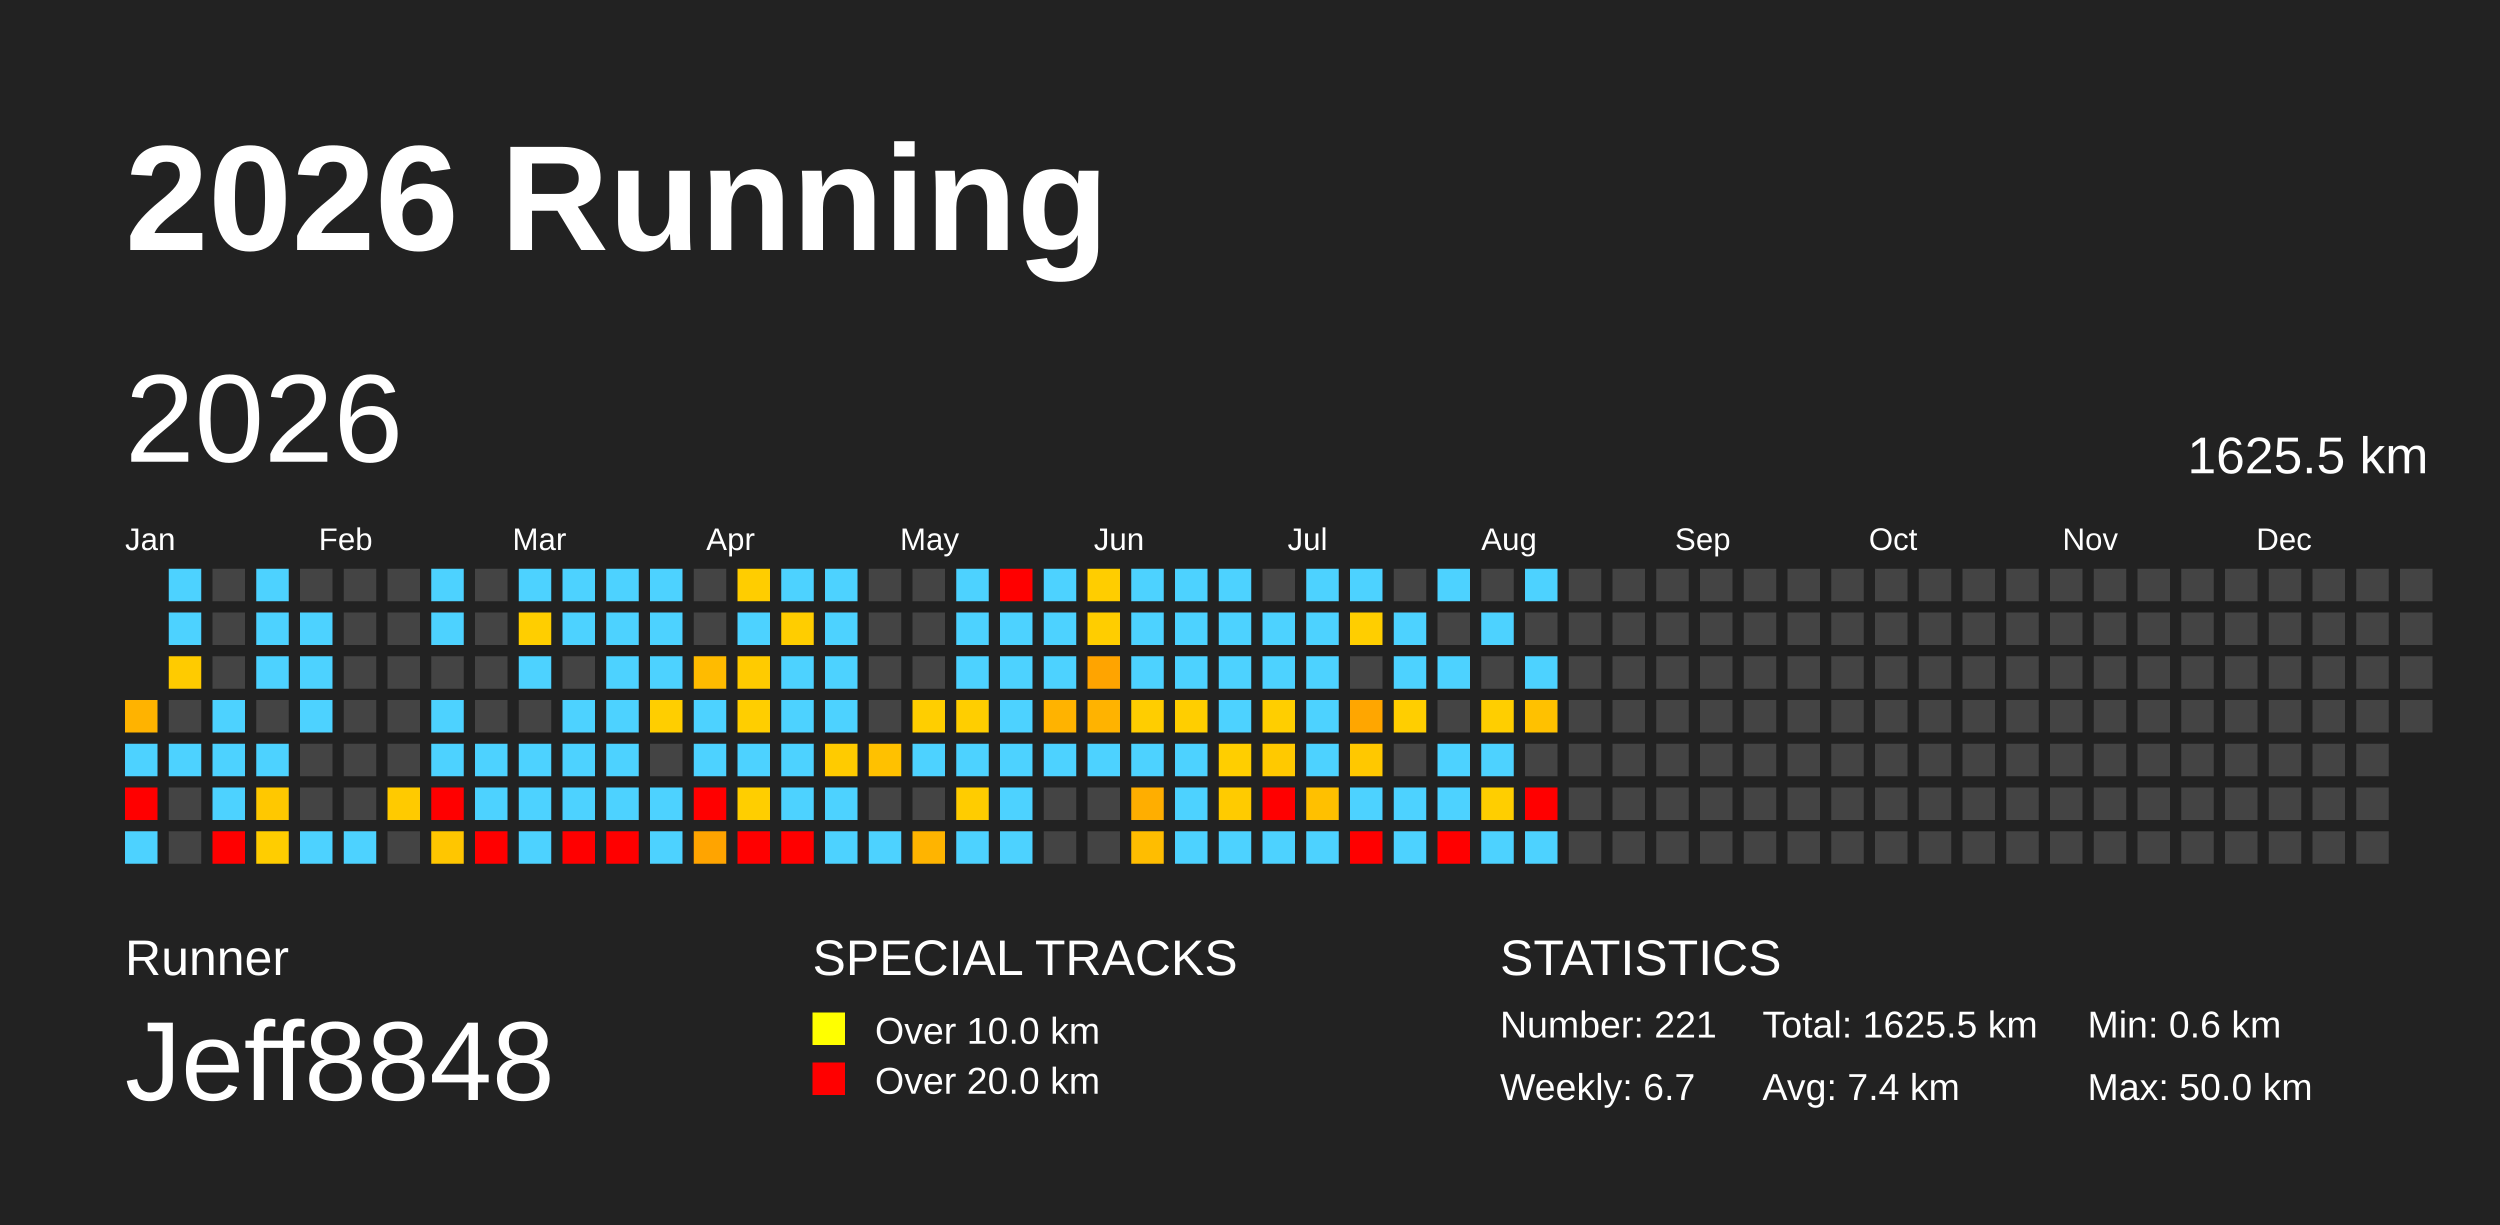
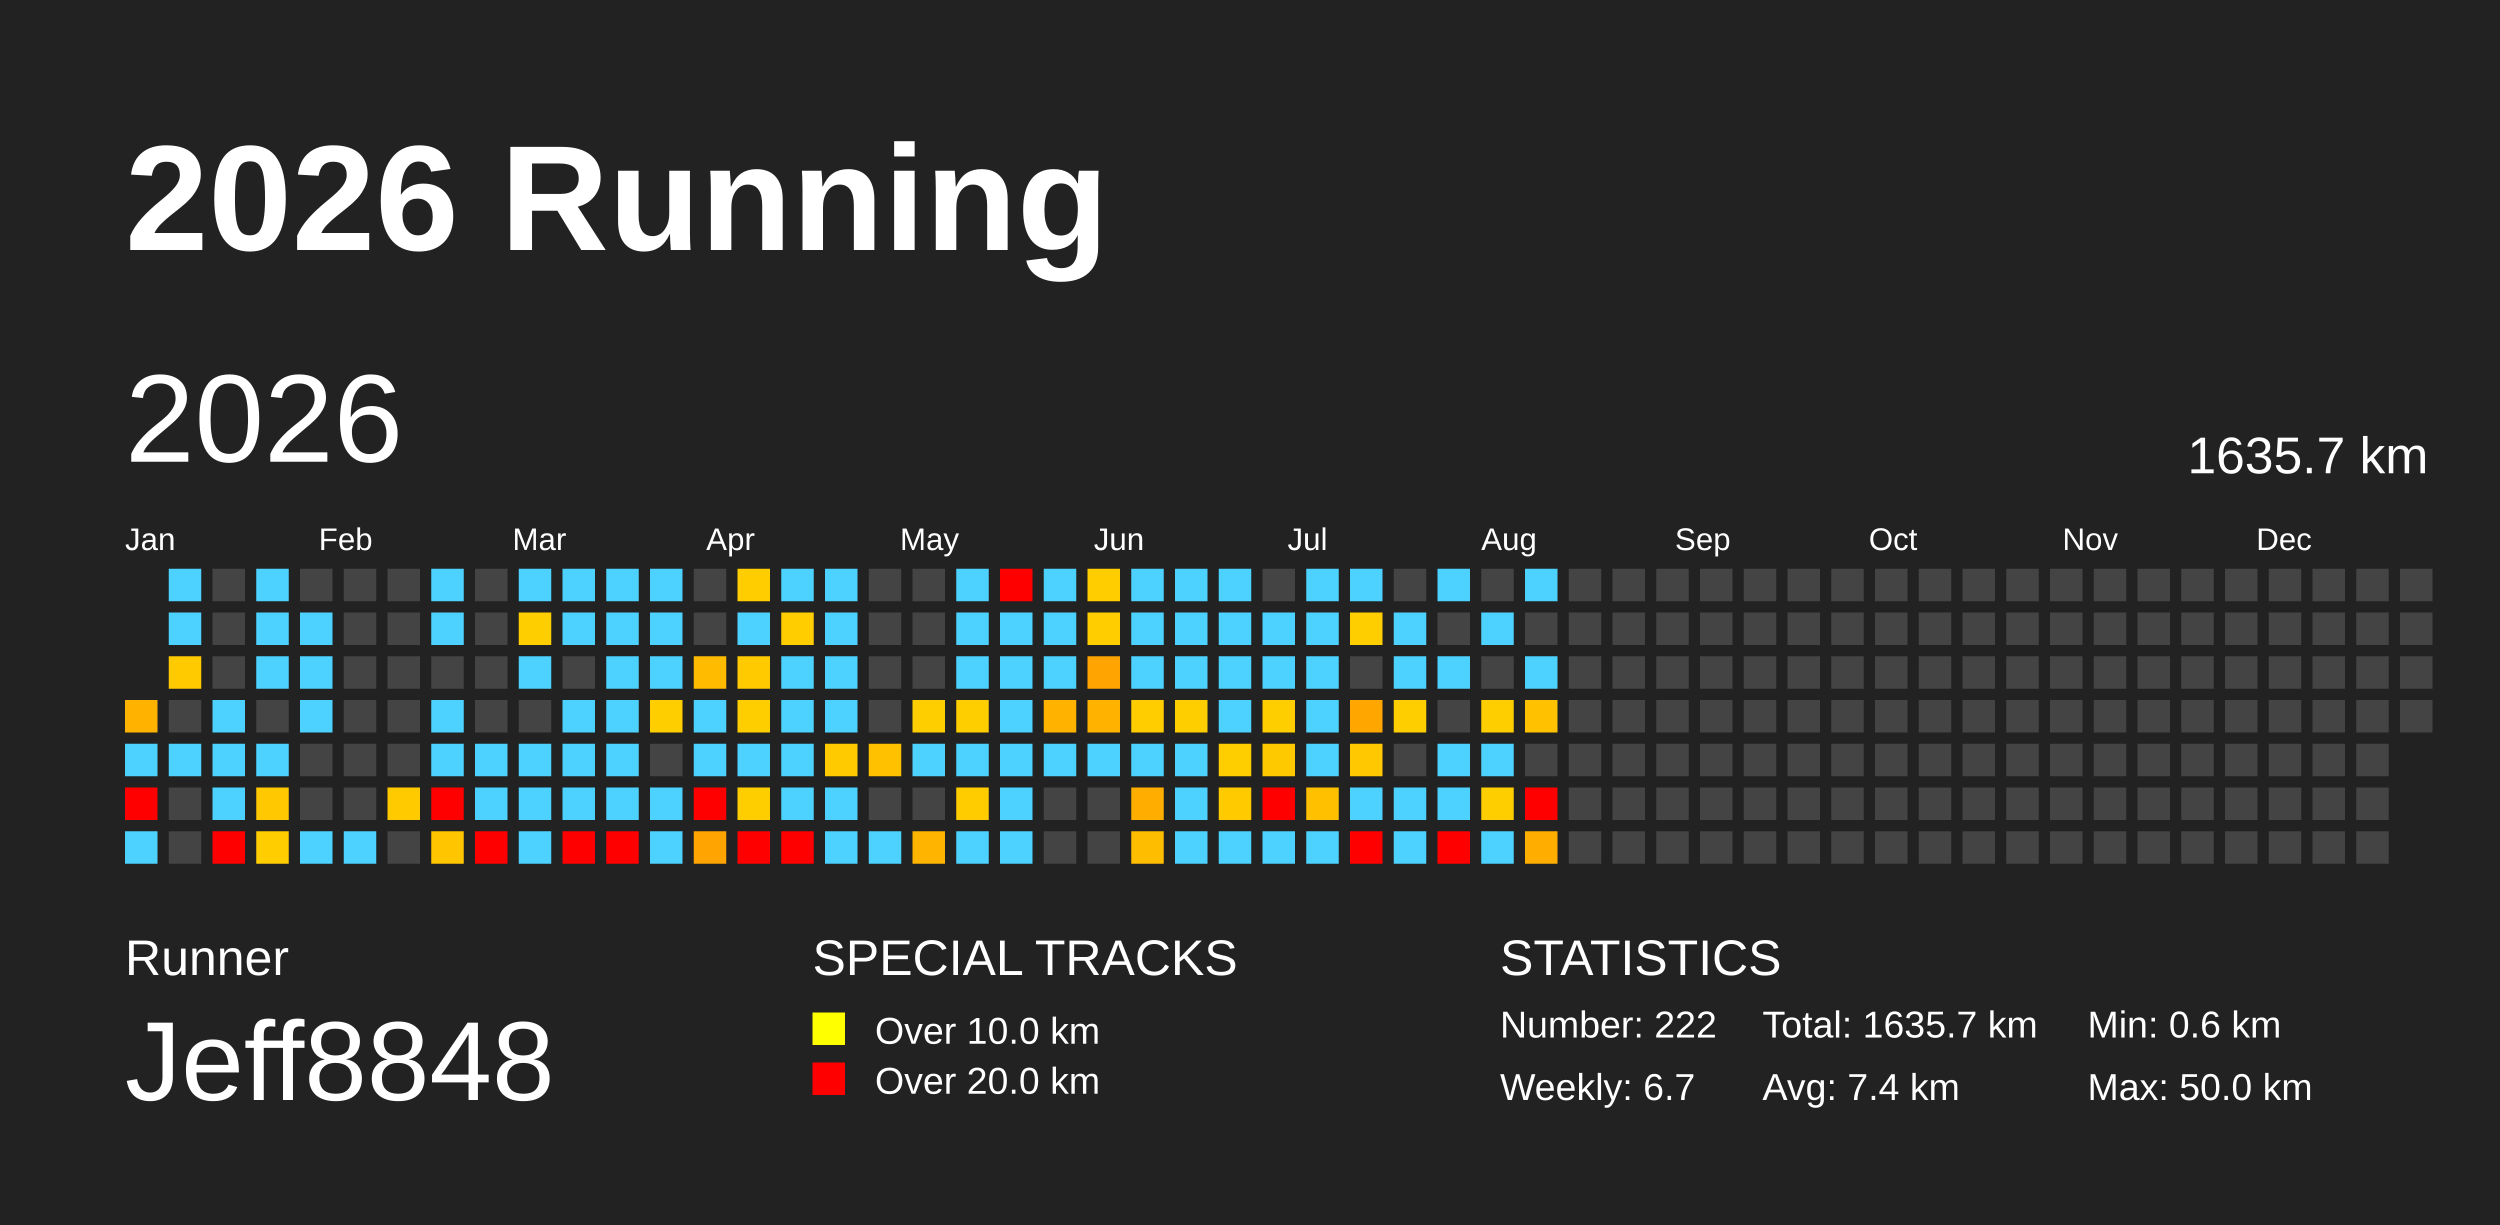
<svg xmlns="http://www.w3.org/2000/svg" baseProfile="full" height="98mm" version="1.1" viewBox="0,0,200,98" width="200mm">
  <defs />
  <rect fill="#222222" height="98" width="200" x="0" y="0" />
  <text fill="#FFFFFF" style="font-size:12px; font-family:Arial; font-weight:bold;" x="10" y="20">2026 Running</text>
  <text fill="#FFFFFF" style="font-size:4px; font-family:Arial" x="10" y="78">Runner</text>
  <text fill="#FFFFFF" style="font-size:9px; font-family:Arial" x="10" y="88">Jeff8848</text>
  <text fill="#FFFFFF" style="font-size:4px; font-family:Arial" x="65" y="78">SPECIAL TRACKS</text>
  <rect fill="yellow" height="2.6" width="2.6" x="65" y="81" />
  <text fill="#FFFFFF" style="font-size:3px; font-family:Arial" x="70" y="83.5">Over 10.0 km</text>
  <rect fill="red" height="2.6" width="2.6" x="65" y="85" />
  <text fill="#FFFFFF" style="font-size:3px; font-family:Arial" x="70" y="87.5">Over 20.0 km</text>
  <text fill="#FFFFFF" style="font-size:4px; font-family:Arial" x="120" y="78">STATISTICS</text>
-   <text fill="#FFFFFF" style="font-size:3px; font-family:Arial" x="120" y="83">Number: 221</text>
+   <text fill="#FFFFFF" style="font-size:3px; font-family:Arial" x="120" y="83">Number: 222</text>
  <text fill="#FFFFFF" style="font-size:3px; font-family:Arial" x="120" y="88">Weekly: 6.7</text>
-   <text fill="#FFFFFF" style="font-size:3px; font-family:Arial" x="141" y="83">Total: 1625.5 km</text>
+   <text fill="#FFFFFF" style="font-size:3px; font-family:Arial" x="141" y="83">Total: 1635.7 km</text>
  <text fill="#FFFFFF" style="font-size:3px; font-family:Arial" x="141" y="88">Avg: 7.4 km</text>
  <text fill="#FFFFFF" style="font-size:3px; font-family:Arial" x="167" y="83">Min: 0.6 km</text>
  <text fill="#FFFFFF" style="font-size:3px; font-family:Arial" x="167" y="88">Max: 50.0 km</text>
  <text dominant-baseline="hanging" fill="#FFFFFF" style="font-size:10.0px; font-family:Arial;" x="10" y="30">2026</text>
-   <text dominant-baseline="hanging" fill="#FFFFFF" style="font-size:4.125px; font-family:Arial;" x="175" y="35">1625.5 km</text>
+   <text dominant-baseline="hanging" fill="#FFFFFF" style="font-size:4.125px; font-family:Arial;" x="175" y="35">1635.7 km</text>
  <text fill="#FFFFFF" style="font-size:2.5px; font-family:Arial" x="10.0" y="44">Jan</text>
  <text fill="#FFFFFF" style="font-size:2.5px; font-family:Arial" x="25.5" y="44">Feb</text>
  <text fill="#FFFFFF" style="font-size:2.5px; font-family:Arial" x="41.0" y="44">Mar</text>
  <text fill="#FFFFFF" style="font-size:2.5px; font-family:Arial" x="56.5" y="44">Apr</text>
  <text fill="#FFFFFF" style="font-size:2.5px; font-family:Arial" x="72.0" y="44">May</text>
  <text fill="#FFFFFF" style="font-size:2.5px; font-family:Arial" x="87.5" y="44">Jun</text>
  <text fill="#FFFFFF" style="font-size:2.5px; font-family:Arial" x="103.0" y="44">Jul</text>
  <text fill="#FFFFFF" style="font-size:2.5px; font-family:Arial" x="118.5" y="44">Aug</text>
  <text fill="#FFFFFF" style="font-size:2.5px; font-family:Arial" x="134.0" y="44">Sep</text>
  <text fill="#FFFFFF" style="font-size:2.5px; font-family:Arial" x="149.5" y="44">Oct</text>
  <text fill="#FFFFFF" style="font-size:2.5px; font-family:Arial" x="165.0" y="44">Nov</text>
  <text fill="#FFFFFF" style="font-size:2.5px; font-family:Arial" x="180.5" y="44">Dec</text>
  <rect fill="#ffb300" height="2.6" width="2.6" x="10.0" y="56.0" />
  <rect fill="#4dd2ff" height="2.6" width="2.6" x="10.0" y="59.5" />
  <rect fill="red" height="2.6" width="2.6" x="10.0" y="63.0" />
  <rect fill="#4dd2ff" height="2.6" width="2.6" x="10.0" y="66.5" />
  <rect fill="#4dd2ff" height="2.6" width="2.6" x="13.5" y="45.5" />
  <rect fill="#4dd2ff" height="2.6" width="2.6" x="13.5" y="49.0" />
  <rect fill="#ffcb00" height="2.6" width="2.6" x="13.5" y="52.5" />
  <rect fill="#444444" height="2.6" width="2.6" x="13.5" y="56.0" />
  <rect fill="#4dd2ff" height="2.6" width="2.6" x="13.5" y="59.5" />
  <rect fill="#444444" height="2.6" width="2.6" x="13.5" y="63.0" />
  <rect fill="#444444" height="2.6" width="2.6" x="13.5" y="66.5" />
  <rect fill="#444444" height="2.6" width="2.6" x="17.0" y="45.5" />
  <rect fill="#444444" height="2.6" width="2.6" x="17.0" y="49.0" />
  <rect fill="#444444" height="2.6" width="2.6" x="17.0" y="52.5" />
  <rect fill="#4dd2ff" height="2.6" width="2.6" x="17.0" y="56.0" />
  <rect fill="#4dd2ff" height="2.6" width="2.6" x="17.0" y="59.5" />
  <rect fill="#4dd2ff" height="2.6" width="2.6" x="17.0" y="63.0" />
  <rect fill="red" height="2.6" width="2.6" x="17.0" y="66.5" />
  <rect fill="#4dd2ff" height="2.6" width="2.6" x="20.5" y="45.5" />
  <rect fill="#4dd2ff" height="2.6" width="2.6" x="20.5" y="49.0" />
  <rect fill="#4dd2ff" height="2.6" width="2.6" x="20.5" y="52.5" />
  <rect fill="#444444" height="2.6" width="2.6" x="20.5" y="56.0" />
  <rect fill="#4dd2ff" height="2.6" width="2.6" x="20.5" y="59.5" />
  <rect fill="#ffc800" height="2.6" width="2.6" x="20.5" y="63.0" />
  <rect fill="#ffcd00" height="2.6" width="2.6" x="20.5" y="66.5" />
  <rect fill="#444444" height="2.6" width="2.6" x="24.0" y="45.5" />
  <rect fill="#4dd2ff" height="2.6" width="2.6" x="24.0" y="49.0" />
  <rect fill="#4dd2ff" height="2.6" width="2.6" x="24.0" y="52.5" />
  <rect fill="#4dd2ff" height="2.6" width="2.6" x="24.0" y="56.0" />
  <rect fill="#444444" height="2.6" width="2.6" x="24.0" y="59.5" />
  <rect fill="#444444" height="2.6" width="2.6" x="24.0" y="63.0" />
  <rect fill="#4dd2ff" height="2.6" width="2.6" x="24.0" y="66.5" />
  <rect fill="#444444" height="2.6" width="2.6" x="27.5" y="45.5" />
  <rect fill="#444444" height="2.6" width="2.6" x="27.5" y="49.0" />
  <rect fill="#444444" height="2.6" width="2.6" x="27.5" y="52.5" />
  <rect fill="#444444" height="2.6" width="2.6" x="27.5" y="56.0" />
  <rect fill="#444444" height="2.6" width="2.6" x="27.5" y="59.5" />
  <rect fill="#444444" height="2.6" width="2.6" x="27.5" y="63.0" />
  <rect fill="#4dd2ff" height="2.6" width="2.6" x="27.5" y="66.5" />
  <rect fill="#444444" height="2.6" width="2.6" x="31.0" y="45.5" />
  <rect fill="#444444" height="2.6" width="2.6" x="31.0" y="49.0" />
  <rect fill="#444444" height="2.6" width="2.6" x="31.0" y="52.5" />
  <rect fill="#444444" height="2.6" width="2.6" x="31.0" y="56.0" />
  <rect fill="#444444" height="2.6" width="2.6" x="31.0" y="59.5" />
  <rect fill="#ffca00" height="2.6" width="2.6" x="31.0" y="63.0" />
  <rect fill="#444444" height="2.6" width="2.6" x="31.0" y="66.5" />
  <rect fill="#4dd2ff" height="2.6" width="2.6" x="34.5" y="45.5" />
  <rect fill="#4dd2ff" height="2.6" width="2.6" x="34.5" y="49.0" />
  <rect fill="#444444" height="2.6" width="2.6" x="34.5" y="52.5" />
  <rect fill="#4dd2ff" height="2.6" width="2.6" x="34.5" y="56.0" />
  <rect fill="#4dd2ff" height="2.6" width="2.6" x="34.5" y="59.5" />
  <rect fill="red" height="2.6" width="2.6" x="34.5" y="63.0" />
  <rect fill="#ffc600" height="2.6" width="2.6" x="34.5" y="66.5" />
  <rect fill="#444444" height="2.6" width="2.6" x="38.0" y="45.5" />
  <rect fill="#444444" height="2.6" width="2.6" x="38.0" y="49.0" />
  <rect fill="#444444" height="2.6" width="2.6" x="38.0" y="52.5" />
  <rect fill="#444444" height="2.6" width="2.6" x="38.0" y="56.0" />
  <rect fill="#4dd2ff" height="2.6" width="2.6" x="38.0" y="59.5" />
  <rect fill="#4dd2ff" height="2.6" width="2.6" x="38.0" y="63.0" />
  <rect fill="red" height="2.6" width="2.6" x="38.0" y="66.5" />
  <rect fill="#4dd2ff" height="2.6" width="2.6" x="41.5" y="45.5" />
  <rect fill="#ffce00" height="2.6" width="2.6" x="41.5" y="49.0" />
  <rect fill="#4dd2ff" height="2.6" width="2.6" x="41.5" y="52.5" />
  <rect fill="#444444" height="2.6" width="2.6" x="41.5" y="56.0" />
  <rect fill="#4dd2ff" height="2.6" width="2.6" x="41.5" y="59.5" />
  <rect fill="#4dd2ff" height="2.6" width="2.6" x="41.5" y="63.0" />
  <rect fill="#4dd2ff" height="2.6" width="2.6" x="41.5" y="66.5" />
  <rect fill="#4dd2ff" height="2.6" width="2.6" x="45.0" y="45.5" />
  <rect fill="#4dd2ff" height="2.6" width="2.6" x="45.0" y="49.0" />
  <rect fill="#444444" height="2.6" width="2.6" x="45.0" y="52.5" />
  <rect fill="#4dd2ff" height="2.6" width="2.6" x="45.0" y="56.0" />
  <rect fill="#4dd2ff" height="2.6" width="2.6" x="45.0" y="59.5" />
  <rect fill="#4dd2ff" height="2.6" width="2.6" x="45.0" y="63.0" />
  <rect fill="red" height="2.6" width="2.6" x="45.0" y="66.5" />
  <rect fill="#4dd2ff" height="2.6" width="2.6" x="48.5" y="45.5" />
  <rect fill="#4dd2ff" height="2.6" width="2.6" x="48.5" y="49.0" />
  <rect fill="#4dd2ff" height="2.6" width="2.6" x="48.5" y="52.5" />
  <rect fill="#4dd2ff" height="2.6" width="2.6" x="48.5" y="56.0" />
  <rect fill="#4dd2ff" height="2.6" width="2.6" x="48.5" y="59.5" />
  <rect fill="#4dd2ff" height="2.6" width="2.6" x="48.5" y="63.0" />
  <rect fill="red" height="2.6" width="2.6" x="48.5" y="66.5" />
  <rect fill="#4dd2ff" height="2.6" width="2.6" x="52.0" y="45.5" />
  <rect fill="#4dd2ff" height="2.6" width="2.6" x="52.0" y="49.0" />
  <rect fill="#4dd2ff" height="2.6" width="2.6" x="52.0" y="52.5" />
  <rect fill="#ffce00" height="2.6" width="2.6" x="52.0" y="56.0" />
  <rect fill="#444444" height="2.6" width="2.6" x="52.0" y="59.5" />
  <rect fill="#4dd2ff" height="2.6" width="2.6" x="52.0" y="63.0" />
  <rect fill="#4dd2ff" height="2.6" width="2.6" x="52.0" y="66.5" />
  <rect fill="#444444" height="2.6" width="2.6" x="55.5" y="45.5" />
  <rect fill="#444444" height="2.6" width="2.6" x="55.5" y="49.0" />
  <rect fill="#ffbb00" height="2.6" width="2.6" x="55.5" y="52.5" />
  <rect fill="#4dd2ff" height="2.6" width="2.6" x="55.5" y="56.0" />
  <rect fill="#4dd2ff" height="2.6" width="2.6" x="55.5" y="59.5" />
  <rect fill="red" height="2.6" width="2.6" x="55.5" y="63.0" />
  <rect fill="#ffa400" height="2.6" width="2.6" x="55.5" y="66.5" />
  <rect fill="#ffcd00" height="2.6" width="2.6" x="59.0" y="45.5" />
  <rect fill="#4dd2ff" height="2.6" width="2.6" x="59.0" y="49.0" />
  <rect fill="#ffcb00" height="2.6" width="2.6" x="59.0" y="52.5" />
  <rect fill="#ffce00" height="2.6" width="2.6" x="59.0" y="56.0" />
  <rect fill="#4dd2ff" height="2.6" width="2.6" x="59.0" y="59.5" />
  <rect fill="#ffce00" height="2.6" width="2.6" x="59.0" y="63.0" />
  <rect fill="red" height="2.6" width="2.6" x="59.0" y="66.5" />
  <rect fill="#4dd2ff" height="2.6" width="2.6" x="62.5" y="45.5" />
  <rect fill="#ffcd00" height="2.6" width="2.6" x="62.5" y="49.0" />
  <rect fill="#4dd2ff" height="2.6" width="2.6" x="62.5" y="52.5" />
  <rect fill="#4dd2ff" height="2.6" width="2.6" x="62.5" y="56.0" />
  <rect fill="#4dd2ff" height="2.6" width="2.6" x="62.5" y="59.5" />
  <rect fill="#4dd2ff" height="2.6" width="2.6" x="62.5" y="63.0" />
  <rect fill="red" height="2.6" width="2.6" x="62.5" y="66.5" />
  <rect fill="#4dd2ff" height="2.6" width="2.6" x="66.0" y="45.5" />
  <rect fill="#4dd2ff" height="2.6" width="2.6" x="66.0" y="49.0" />
  <rect fill="#4dd2ff" height="2.6" width="2.6" x="66.0" y="52.5" />
  <rect fill="#4dd2ff" height="2.6" width="2.6" x="66.0" y="56.0" />
  <rect fill="#ffcb00" height="2.6" width="2.6" x="66.0" y="59.5" />
  <rect fill="#4dd2ff" height="2.6" width="2.6" x="66.0" y="63.0" />
  <rect fill="#4dd2ff" height="2.6" width="2.6" x="66.0" y="66.5" />
  <rect fill="#444444" height="2.6" width="2.6" x="69.5" y="45.5" />
  <rect fill="#444444" height="2.6" width="2.6" x="69.5" y="49.0" />
  <rect fill="#444444" height="2.6" width="2.6" x="69.5" y="52.5" />
  <rect fill="#444444" height="2.6" width="2.6" x="69.5" y="56.0" />
  <rect fill="#ffc100" height="2.6" width="2.6" x="69.5" y="59.5" />
  <rect fill="#444444" height="2.6" width="2.6" x="69.5" y="63.0" />
  <rect fill="#4dd2ff" height="2.6" width="2.6" x="69.5" y="66.5" />
  <rect fill="#444444" height="2.6" width="2.6" x="73.0" y="45.5" />
  <rect fill="#444444" height="2.6" width="2.6" x="73.0" y="49.0" />
  <rect fill="#444444" height="2.6" width="2.6" x="73.0" y="52.5" />
  <rect fill="#ffce00" height="2.6" width="2.6" x="73.0" y="56.0" />
  <rect fill="#4dd2ff" height="2.6" width="2.6" x="73.0" y="59.5" />
  <rect fill="#444444" height="2.6" width="2.6" x="73.0" y="63.0" />
  <rect fill="#ffb400" height="2.6" width="2.6" x="73.0" y="66.5" />
  <rect fill="#4dd2ff" height="2.6" width="2.6" x="76.5" y="45.5" />
  <rect fill="#4dd2ff" height="2.6" width="2.6" x="76.5" y="49.0" />
  <rect fill="#4dd2ff" height="2.6" width="2.6" x="76.5" y="52.5" />
  <rect fill="#ffce00" height="2.6" width="2.6" x="76.5" y="56.0" />
  <rect fill="#4dd2ff" height="2.6" width="2.6" x="76.5" y="59.5" />
  <rect fill="#ffcc00" height="2.6" width="2.6" x="76.5" y="63.0" />
  <rect fill="#4dd2ff" height="2.6" width="2.6" x="76.5" y="66.5" />
  <rect fill="red" height="2.6" width="2.6" x="80.0" y="45.5" />
  <rect fill="#4dd2ff" height="2.6" width="2.6" x="80.0" y="49.0" />
  <rect fill="#4dd2ff" height="2.6" width="2.6" x="80.0" y="52.5" />
  <rect fill="#4dd2ff" height="2.6" width="2.6" x="80.0" y="56.0" />
  <rect fill="#4dd2ff" height="2.6" width="2.6" x="80.0" y="59.5" />
  <rect fill="#4dd2ff" height="2.6" width="2.6" x="80.0" y="63.0" />
  <rect fill="#4dd2ff" height="2.6" width="2.6" x="80.0" y="66.5" />
  <rect fill="#4dd2ff" height="2.6" width="2.6" x="83.5" y="45.5" />
  <rect fill="#4dd2ff" height="2.6" width="2.6" x="83.5" y="49.0" />
  <rect fill="#4dd2ff" height="2.6" width="2.6" x="83.5" y="52.5" />
  <rect fill="#ffb300" height="2.6" width="2.6" x="83.5" y="56.0" />
  <rect fill="#4dd2ff" height="2.6" width="2.6" x="83.5" y="59.5" />
  <rect fill="#444444" height="2.6" width="2.6" x="83.5" y="63.0" />
  <rect fill="#444444" height="2.6" width="2.6" x="83.5" y="66.5" />
  <rect fill="#ffcd00" height="2.6" width="2.6" x="87.0" y="45.5" />
  <rect fill="#ffcd00" height="2.6" width="2.6" x="87.0" y="49.0" />
  <rect fill="#ffa400" height="2.6" width="2.6" x="87.0" y="52.5" />
  <rect fill="#ffb300" height="2.6" width="2.6" x="87.0" y="56.0" />
  <rect fill="#4dd2ff" height="2.6" width="2.6" x="87.0" y="59.5" />
  <rect fill="#444444" height="2.6" width="2.6" x="87.0" y="63.0" />
  <rect fill="#444444" height="2.6" width="2.6" x="87.0" y="66.5" />
  <rect fill="#4dd2ff" height="2.6" width="2.6" x="90.5" y="45.5" />
  <rect fill="#4dd2ff" height="2.6" width="2.6" x="90.5" y="49.0" />
  <rect fill="#4dd2ff" height="2.6" width="2.6" x="90.5" y="52.5" />
  <rect fill="#ffcd00" height="2.6" width="2.6" x="90.5" y="56.0" />
  <rect fill="#4dd2ff" height="2.6" width="2.6" x="90.5" y="59.5" />
  <rect fill="#ffae00" height="2.6" width="2.6" x="90.5" y="63.0" />
  <rect fill="#ffbd00" height="2.6" width="2.6" x="90.5" y="66.5" />
  <rect fill="#4dd2ff" height="2.6" width="2.6" x="94.0" y="45.5" />
  <rect fill="#4dd2ff" height="2.6" width="2.6" x="94.0" y="49.0" />
  <rect fill="#4dd2ff" height="2.6" width="2.6" x="94.0" y="52.5" />
  <rect fill="#ffce00" height="2.6" width="2.6" x="94.0" y="56.0" />
  <rect fill="#4dd2ff" height="2.6" width="2.6" x="94.0" y="59.5" />
  <rect fill="#4dd2ff" height="2.6" width="2.6" x="94.0" y="63.0" />
  <rect fill="#4dd2ff" height="2.6" width="2.6" x="94.0" y="66.5" />
  <rect fill="#4dd2ff" height="2.6" width="2.6" x="97.5" y="45.5" />
  <rect fill="#4dd2ff" height="2.6" width="2.6" x="97.5" y="49.0" />
  <rect fill="#4dd2ff" height="2.6" width="2.6" x="97.5" y="52.5" />
  <rect fill="#4dd2ff" height="2.6" width="2.6" x="97.5" y="56.0" />
  <rect fill="#ffce00" height="2.6" width="2.6" x="97.5" y="59.5" />
  <rect fill="#ffcb00" height="2.6" width="2.6" x="97.5" y="63.0" />
  <rect fill="#4dd2ff" height="2.6" width="2.6" x="97.5" y="66.5" />
  <rect fill="#444444" height="2.6" width="2.6" x="101.0" y="45.5" />
  <rect fill="#4dd2ff" height="2.6" width="2.6" x="101.0" y="49.0" />
  <rect fill="#4dd2ff" height="2.6" width="2.6" x="101.0" y="52.5" />
  <rect fill="#ffce00" height="2.6" width="2.6" x="101.0" y="56.0" />
  <rect fill="#ffc900" height="2.6" width="2.6" x="101.0" y="59.5" />
  <rect fill="red" height="2.6" width="2.6" x="101.0" y="63.0" />
  <rect fill="#4dd2ff" height="2.6" width="2.6" x="101.0" y="66.5" />
  <rect fill="#4dd2ff" height="2.6" width="2.6" x="104.5" y="45.5" />
  <rect fill="#4dd2ff" height="2.6" width="2.6" x="104.5" y="49.0" />
  <rect fill="#4dd2ff" height="2.6" width="2.6" x="104.5" y="52.5" />
  <rect fill="#4dd2ff" height="2.6" width="2.6" x="104.5" y="56.0" />
  <rect fill="#4dd2ff" height="2.6" width="2.6" x="104.5" y="59.5" />
  <rect fill="#ffc000" height="2.6" width="2.6" x="104.5" y="63.0" />
  <rect fill="#4dd2ff" height="2.6" width="2.6" x="104.5" y="66.5" />
  <rect fill="#4dd2ff" height="2.6" width="2.6" x="108.0" y="45.5" />
  <rect fill="#ffce00" height="2.6" width="2.6" x="108.0" y="49.0" />
  <rect fill="#444444" height="2.6" width="2.6" x="108.0" y="52.5" />
  <rect fill="#ffa600" height="2.6" width="2.6" x="108.0" y="56.0" />
  <rect fill="#ffc800" height="2.6" width="2.6" x="108.0" y="59.5" />
  <rect fill="#4dd2ff" height="2.6" width="2.6" x="108.0" y="63.0" />
  <rect fill="red" height="2.6" width="2.6" x="108.0" y="66.5" />
  <rect fill="#444444" height="2.6" width="2.6" x="111.5" y="45.5" />
  <rect fill="#4dd2ff" height="2.6" width="2.6" x="111.5" y="49.0" />
  <rect fill="#4dd2ff" height="2.6" width="2.6" x="111.5" y="52.5" />
  <rect fill="#ffce00" height="2.6" width="2.6" x="111.5" y="56.0" />
  <rect fill="#444444" height="2.6" width="2.6" x="111.5" y="59.5" />
  <rect fill="#4dd2ff" height="2.6" width="2.6" x="111.5" y="63.0" />
  <rect fill="#4dd2ff" height="2.6" width="2.6" x="111.5" y="66.5" />
  <rect fill="#4dd2ff" height="2.6" width="2.6" x="115.0" y="45.5" />
  <rect fill="#444444" height="2.6" width="2.6" x="115.0" y="49.0" />
  <rect fill="#4dd2ff" height="2.6" width="2.6" x="115.0" y="52.5" />
  <rect fill="#444444" height="2.6" width="2.6" x="115.0" y="56.0" />
  <rect fill="#4dd2ff" height="2.6" width="2.6" x="115.0" y="59.5" />
  <rect fill="#4dd2ff" height="2.6" width="2.6" x="115.0" y="63.0" />
  <rect fill="red" height="2.6" width="2.6" x="115.0" y="66.5" />
  <rect fill="#444444" height="2.6" width="2.6" x="118.5" y="45.5" />
  <rect fill="#4dd2ff" height="2.6" width="2.6" x="118.5" y="49.0" />
  <rect fill="#444444" height="2.6" width="2.6" x="118.5" y="52.5" />
  <rect fill="#ffce00" height="2.6" width="2.6" x="118.5" y="56.0" />
  <rect fill="#4dd2ff" height="2.6" width="2.6" x="118.5" y="59.5" />
  <rect fill="#ffce00" height="2.6" width="2.6" x="118.5" y="63.0" />
  <rect fill="#4dd2ff" height="2.6" width="2.6" x="118.5" y="66.5" />
  <rect fill="#4dd2ff" height="2.6" width="2.6" x="122.0" y="45.5" />
  <rect fill="#444444" height="2.6" width="2.6" x="122.0" y="49.0" />
  <rect fill="#4dd2ff" height="2.6" width="2.6" x="122.0" y="52.5" />
  <rect fill="#ffc100" height="2.6" width="2.6" x="122.0" y="56.0" />
  <rect fill="#444444" height="2.6" width="2.6" x="122.0" y="59.5" />
  <rect fill="red" height="2.6" width="2.6" x="122.0" y="63.0" />
-   <rect fill="#4dd2ff" height="2.6" width="2.6" x="122.0" y="66.5" />
+   <rect fill="#ffae00" height="2.6" width="2.6" x="122.0" y="66.5" />
  <rect fill="#444444" height="2.6" width="2.6" x="125.5" y="45.5" />
  <rect fill="#444444" height="2.6" width="2.6" x="125.5" y="49.0" />
  <rect fill="#444444" height="2.6" width="2.6" x="125.5" y="52.5" />
  <rect fill="#444444" height="2.6" width="2.6" x="125.5" y="56.0" />
  <rect fill="#444444" height="2.6" width="2.6" x="125.5" y="59.5" />
  <rect fill="#444444" height="2.6" width="2.6" x="125.5" y="63.0" />
  <rect fill="#444444" height="2.6" width="2.6" x="125.5" y="66.5" />
  <rect fill="#444444" height="2.6" width="2.6" x="129.0" y="45.5" />
  <rect fill="#444444" height="2.6" width="2.6" x="129.0" y="49.0" />
  <rect fill="#444444" height="2.6" width="2.6" x="129.0" y="52.5" />
  <rect fill="#444444" height="2.6" width="2.6" x="129.0" y="56.0" />
  <rect fill="#444444" height="2.6" width="2.6" x="129.0" y="59.5" />
  <rect fill="#444444" height="2.6" width="2.6" x="129.0" y="63.0" />
  <rect fill="#444444" height="2.6" width="2.6" x="129.0" y="66.5" />
  <rect fill="#444444" height="2.6" width="2.6" x="132.5" y="45.5" />
  <rect fill="#444444" height="2.6" width="2.6" x="132.5" y="49.0" />
  <rect fill="#444444" height="2.6" width="2.6" x="132.5" y="52.5" />
  <rect fill="#444444" height="2.6" width="2.6" x="132.5" y="56.0" />
  <rect fill="#444444" height="2.6" width="2.6" x="132.5" y="59.5" />
  <rect fill="#444444" height="2.6" width="2.6" x="132.5" y="63.0" />
  <rect fill="#444444" height="2.6" width="2.6" x="132.5" y="66.5" />
  <rect fill="#444444" height="2.6" width="2.6" x="136.0" y="45.5" />
  <rect fill="#444444" height="2.6" width="2.6" x="136.0" y="49.0" />
  <rect fill="#444444" height="2.6" width="2.6" x="136.0" y="52.5" />
  <rect fill="#444444" height="2.6" width="2.6" x="136.0" y="56.0" />
  <rect fill="#444444" height="2.6" width="2.6" x="136.0" y="59.5" />
  <rect fill="#444444" height="2.6" width="2.6" x="136.0" y="63.0" />
  <rect fill="#444444" height="2.6" width="2.6" x="136.0" y="66.5" />
  <rect fill="#444444" height="2.6" width="2.6" x="139.5" y="45.5" />
  <rect fill="#444444" height="2.6" width="2.6" x="139.5" y="49.0" />
  <rect fill="#444444" height="2.6" width="2.6" x="139.5" y="52.5" />
  <rect fill="#444444" height="2.6" width="2.6" x="139.5" y="56.0" />
  <rect fill="#444444" height="2.6" width="2.6" x="139.5" y="59.5" />
  <rect fill="#444444" height="2.6" width="2.6" x="139.5" y="63.0" />
  <rect fill="#444444" height="2.6" width="2.6" x="139.5" y="66.5" />
  <rect fill="#444444" height="2.6" width="2.6" x="143.0" y="45.5" />
  <rect fill="#444444" height="2.6" width="2.6" x="143.0" y="49.0" />
  <rect fill="#444444" height="2.6" width="2.6" x="143.0" y="52.5" />
  <rect fill="#444444" height="2.6" width="2.6" x="143.0" y="56.0" />
  <rect fill="#444444" height="2.6" width="2.6" x="143.0" y="59.5" />
  <rect fill="#444444" height="2.6" width="2.6" x="143.0" y="63.0" />
  <rect fill="#444444" height="2.6" width="2.6" x="143.0" y="66.5" />
  <rect fill="#444444" height="2.6" width="2.6" x="146.5" y="45.5" />
  <rect fill="#444444" height="2.6" width="2.6" x="146.5" y="49.0" />
  <rect fill="#444444" height="2.6" width="2.6" x="146.5" y="52.5" />
  <rect fill="#444444" height="2.6" width="2.6" x="146.5" y="56.0" />
  <rect fill="#444444" height="2.6" width="2.6" x="146.5" y="59.5" />
  <rect fill="#444444" height="2.6" width="2.6" x="146.5" y="63.0" />
  <rect fill="#444444" height="2.6" width="2.6" x="146.5" y="66.5" />
  <rect fill="#444444" height="2.6" width="2.6" x="150.0" y="45.5" />
  <rect fill="#444444" height="2.6" width="2.6" x="150.0" y="49.0" />
  <rect fill="#444444" height="2.6" width="2.6" x="150.0" y="52.5" />
  <rect fill="#444444" height="2.6" width="2.6" x="150.0" y="56.0" />
  <rect fill="#444444" height="2.6" width="2.6" x="150.0" y="59.5" />
  <rect fill="#444444" height="2.6" width="2.6" x="150.0" y="63.0" />
  <rect fill="#444444" height="2.6" width="2.6" x="150.0" y="66.5" />
  <rect fill="#444444" height="2.6" width="2.6" x="153.5" y="45.5" />
  <rect fill="#444444" height="2.6" width="2.6" x="153.5" y="49.0" />
  <rect fill="#444444" height="2.6" width="2.6" x="153.5" y="52.5" />
  <rect fill="#444444" height="2.6" width="2.6" x="153.5" y="56.0" />
  <rect fill="#444444" height="2.6" width="2.6" x="153.5" y="59.5" />
  <rect fill="#444444" height="2.6" width="2.6" x="153.5" y="63.0" />
  <rect fill="#444444" height="2.6" width="2.6" x="153.5" y="66.5" />
  <rect fill="#444444" height="2.6" width="2.6" x="157.0" y="45.5" />
  <rect fill="#444444" height="2.6" width="2.6" x="157.0" y="49.0" />
  <rect fill="#444444" height="2.6" width="2.6" x="157.0" y="52.5" />
  <rect fill="#444444" height="2.6" width="2.6" x="157.0" y="56.0" />
  <rect fill="#444444" height="2.6" width="2.6" x="157.0" y="59.5" />
  <rect fill="#444444" height="2.6" width="2.6" x="157.0" y="63.0" />
  <rect fill="#444444" height="2.6" width="2.6" x="157.0" y="66.5" />
  <rect fill="#444444" height="2.6" width="2.6" x="160.5" y="45.5" />
  <rect fill="#444444" height="2.6" width="2.6" x="160.5" y="49.0" />
  <rect fill="#444444" height="2.6" width="2.6" x="160.5" y="52.5" />
  <rect fill="#444444" height="2.6" width="2.6" x="160.5" y="56.0" />
  <rect fill="#444444" height="2.6" width="2.6" x="160.5" y="59.5" />
  <rect fill="#444444" height="2.6" width="2.6" x="160.5" y="63.0" />
  <rect fill="#444444" height="2.6" width="2.6" x="160.5" y="66.5" />
  <rect fill="#444444" height="2.6" width="2.6" x="164.0" y="45.5" />
  <rect fill="#444444" height="2.6" width="2.6" x="164.0" y="49.0" />
  <rect fill="#444444" height="2.6" width="2.6" x="164.0" y="52.5" />
  <rect fill="#444444" height="2.6" width="2.6" x="164.0" y="56.0" />
  <rect fill="#444444" height="2.6" width="2.6" x="164.0" y="59.5" />
  <rect fill="#444444" height="2.6" width="2.6" x="164.0" y="63.0" />
  <rect fill="#444444" height="2.6" width="2.6" x="164.0" y="66.5" />
  <rect fill="#444444" height="2.6" width="2.6" x="167.5" y="45.5" />
  <rect fill="#444444" height="2.6" width="2.6" x="167.5" y="49.0" />
  <rect fill="#444444" height="2.6" width="2.6" x="167.5" y="52.5" />
  <rect fill="#444444" height="2.6" width="2.6" x="167.5" y="56.0" />
  <rect fill="#444444" height="2.6" width="2.6" x="167.5" y="59.5" />
  <rect fill="#444444" height="2.6" width="2.6" x="167.5" y="63.0" />
  <rect fill="#444444" height="2.6" width="2.6" x="167.5" y="66.5" />
  <rect fill="#444444" height="2.6" width="2.6" x="171.0" y="45.5" />
  <rect fill="#444444" height="2.6" width="2.6" x="171.0" y="49.0" />
  <rect fill="#444444" height="2.6" width="2.6" x="171.0" y="52.5" />
  <rect fill="#444444" height="2.6" width="2.6" x="171.0" y="56.0" />
  <rect fill="#444444" height="2.6" width="2.6" x="171.0" y="59.5" />
  <rect fill="#444444" height="2.6" width="2.6" x="171.0" y="63.0" />
  <rect fill="#444444" height="2.6" width="2.6" x="171.0" y="66.5" />
  <rect fill="#444444" height="2.6" width="2.6" x="174.5" y="45.5" />
  <rect fill="#444444" height="2.6" width="2.6" x="174.5" y="49.0" />
  <rect fill="#444444" height="2.6" width="2.6" x="174.5" y="52.5" />
  <rect fill="#444444" height="2.6" width="2.6" x="174.5" y="56.0" />
  <rect fill="#444444" height="2.6" width="2.6" x="174.5" y="59.5" />
  <rect fill="#444444" height="2.6" width="2.6" x="174.5" y="63.0" />
  <rect fill="#444444" height="2.6" width="2.6" x="174.5" y="66.5" />
  <rect fill="#444444" height="2.6" width="2.6" x="178.0" y="45.5" />
  <rect fill="#444444" height="2.6" width="2.6" x="178.0" y="49.0" />
  <rect fill="#444444" height="2.6" width="2.6" x="178.0" y="52.5" />
  <rect fill="#444444" height="2.6" width="2.6" x="178.0" y="56.0" />
  <rect fill="#444444" height="2.6" width="2.6" x="178.0" y="59.5" />
  <rect fill="#444444" height="2.6" width="2.6" x="178.0" y="63.0" />
  <rect fill="#444444" height="2.6" width="2.6" x="178.0" y="66.5" />
  <rect fill="#444444" height="2.6" width="2.6" x="181.5" y="45.5" />
  <rect fill="#444444" height="2.6" width="2.6" x="181.5" y="49.0" />
  <rect fill="#444444" height="2.6" width="2.6" x="181.5" y="52.5" />
  <rect fill="#444444" height="2.6" width="2.6" x="181.5" y="56.0" />
  <rect fill="#444444" height="2.6" width="2.6" x="181.5" y="59.5" />
  <rect fill="#444444" height="2.6" width="2.6" x="181.5" y="63.0" />
  <rect fill="#444444" height="2.6" width="2.6" x="181.5" y="66.5" />
  <rect fill="#444444" height="2.6" width="2.6" x="185.0" y="45.5" />
  <rect fill="#444444" height="2.6" width="2.6" x="185.0" y="49.0" />
  <rect fill="#444444" height="2.6" width="2.6" x="185.0" y="52.5" />
  <rect fill="#444444" height="2.6" width="2.6" x="185.0" y="56.0" />
  <rect fill="#444444" height="2.6" width="2.6" x="185.0" y="59.5" />
  <rect fill="#444444" height="2.6" width="2.6" x="185.0" y="63.0" />
  <rect fill="#444444" height="2.6" width="2.6" x="185.0" y="66.5" />
  <rect fill="#444444" height="2.6" width="2.6" x="188.5" y="45.5" />
  <rect fill="#444444" height="2.6" width="2.6" x="188.5" y="49.0" />
  <rect fill="#444444" height="2.6" width="2.6" x="188.5" y="52.5" />
  <rect fill="#444444" height="2.6" width="2.6" x="188.5" y="56.0" />
  <rect fill="#444444" height="2.6" width="2.6" x="188.5" y="59.5" />
  <rect fill="#444444" height="2.6" width="2.6" x="188.5" y="63.0" />
  <rect fill="#444444" height="2.6" width="2.6" x="188.5" y="66.5" />
  <rect fill="#444444" height="2.6" width="2.6" x="192.0" y="45.5" />
  <rect fill="#444444" height="2.6" width="2.6" x="192.0" y="49.0" />
  <rect fill="#444444" height="2.6" width="2.6" x="192.0" y="52.5" />
  <rect fill="#444444" height="2.6" width="2.6" x="192.0" y="56.0" />
</svg>
